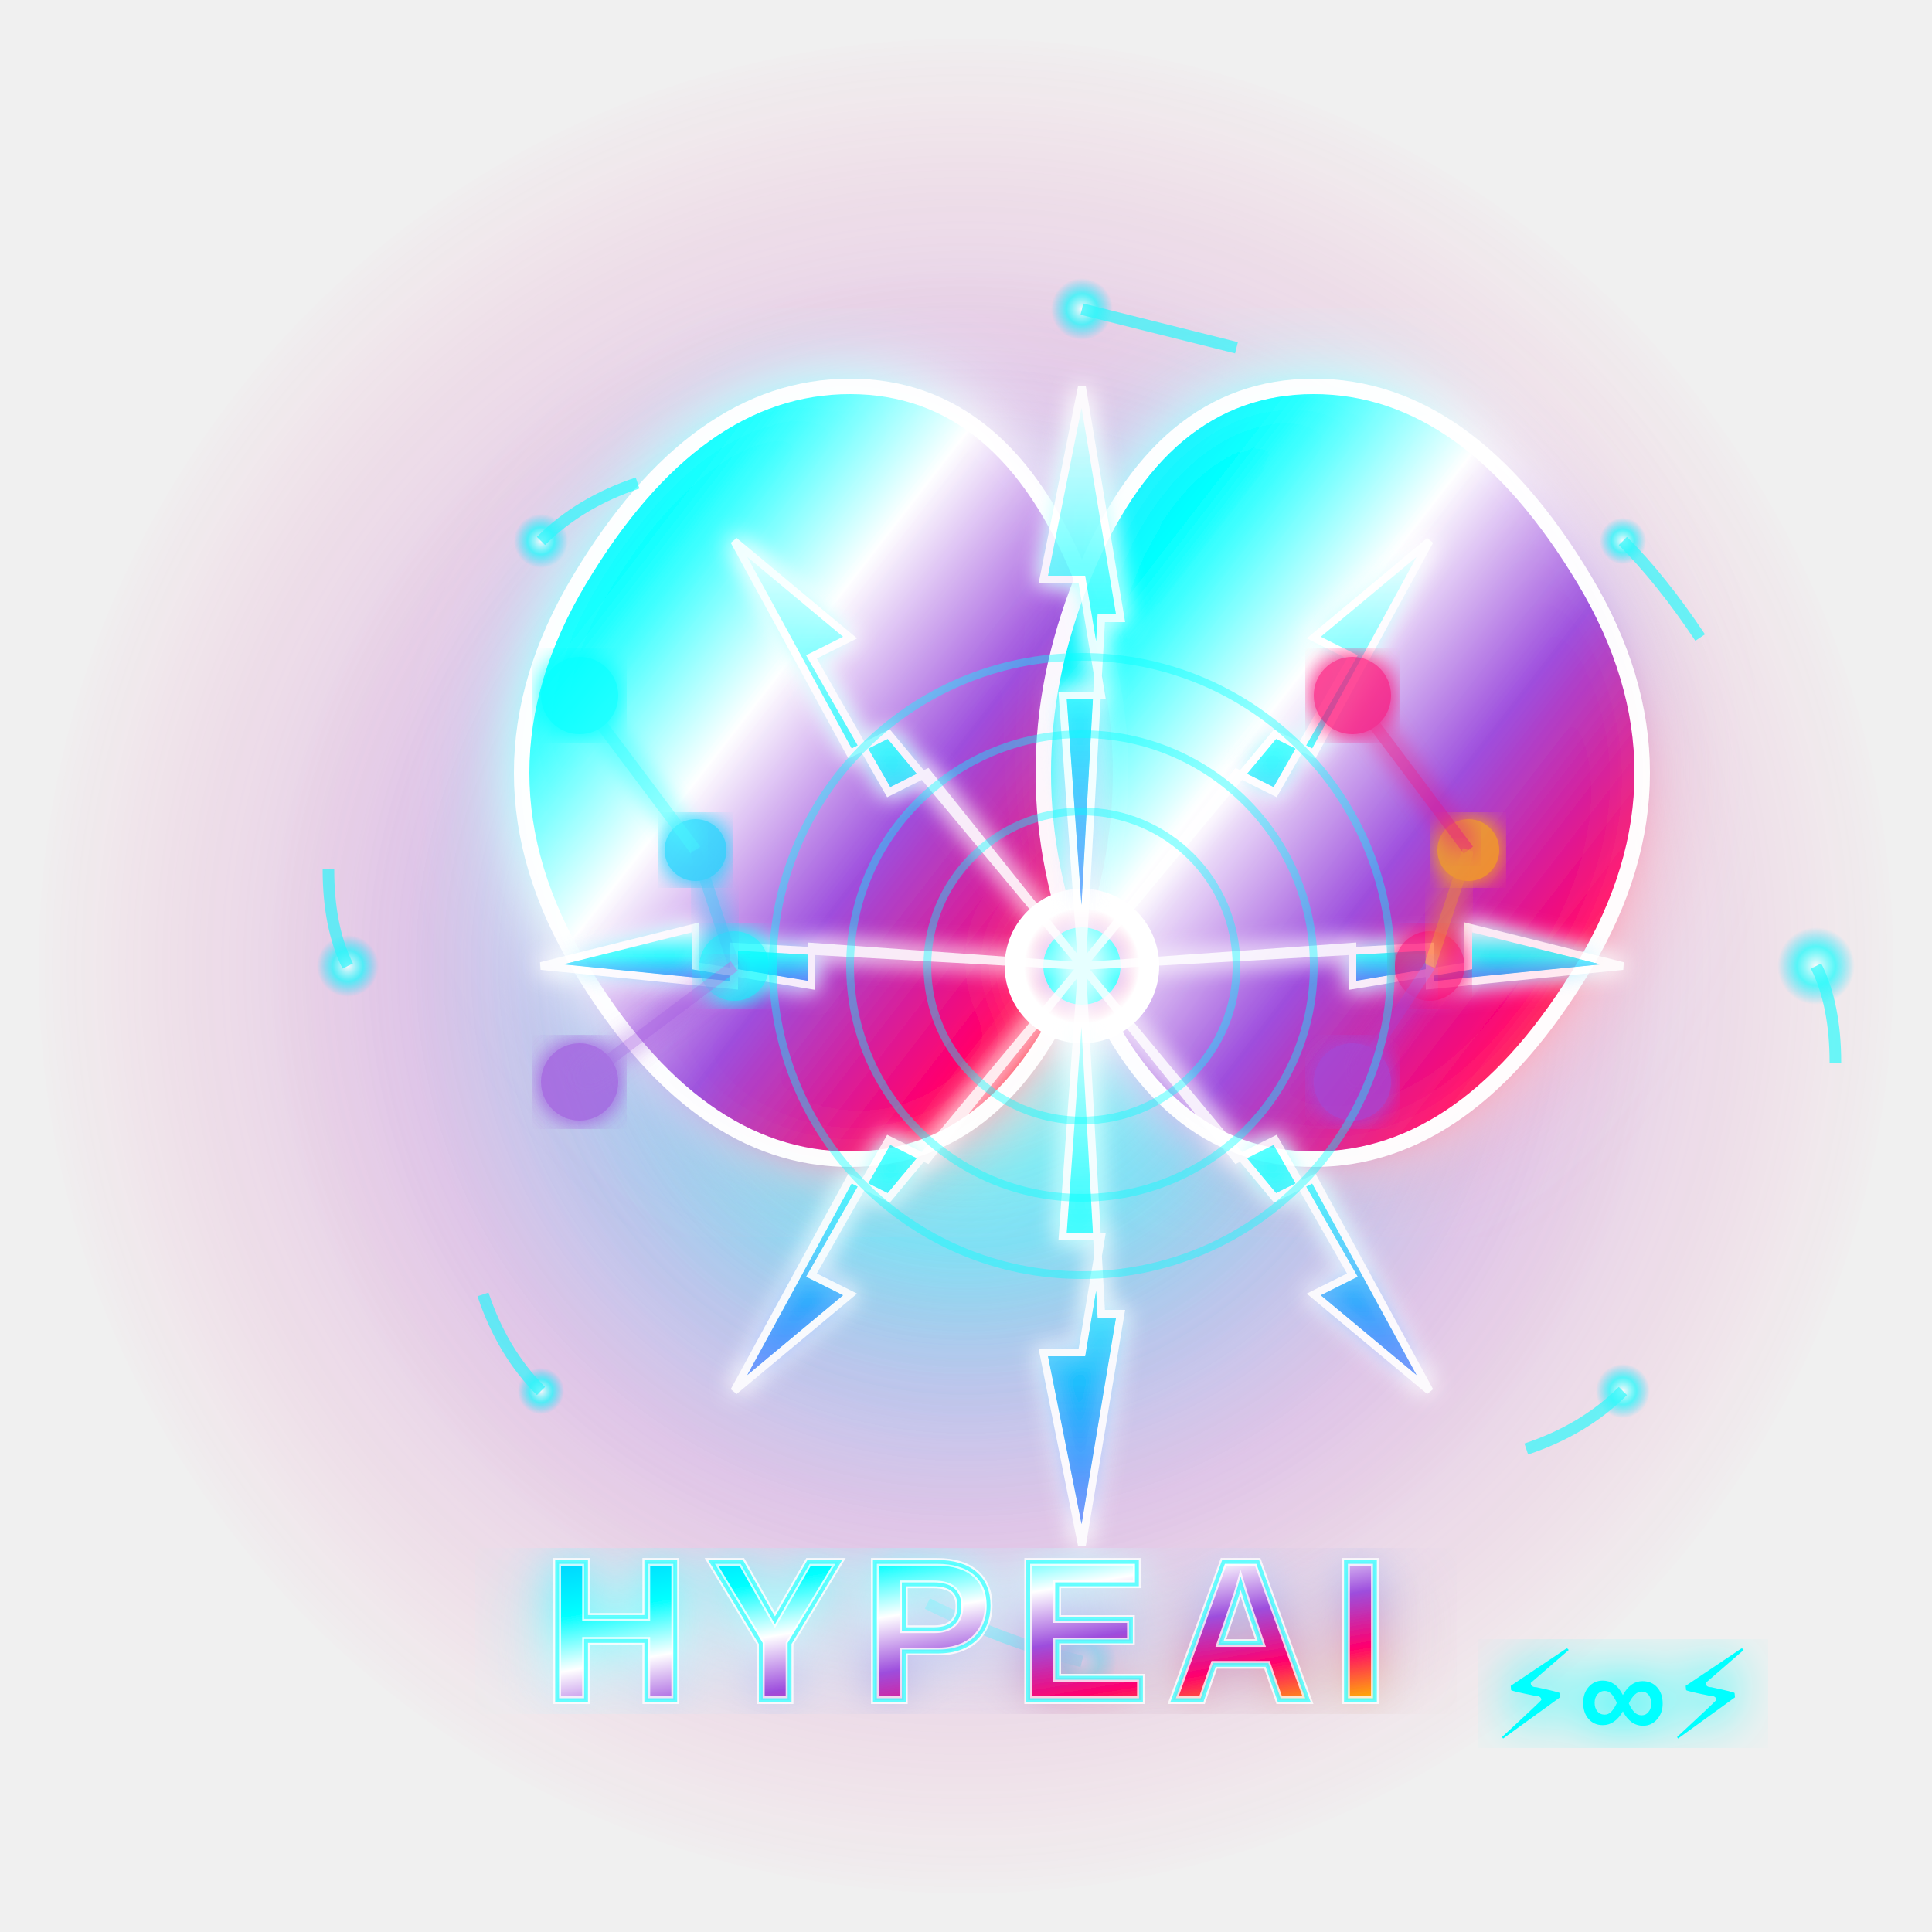
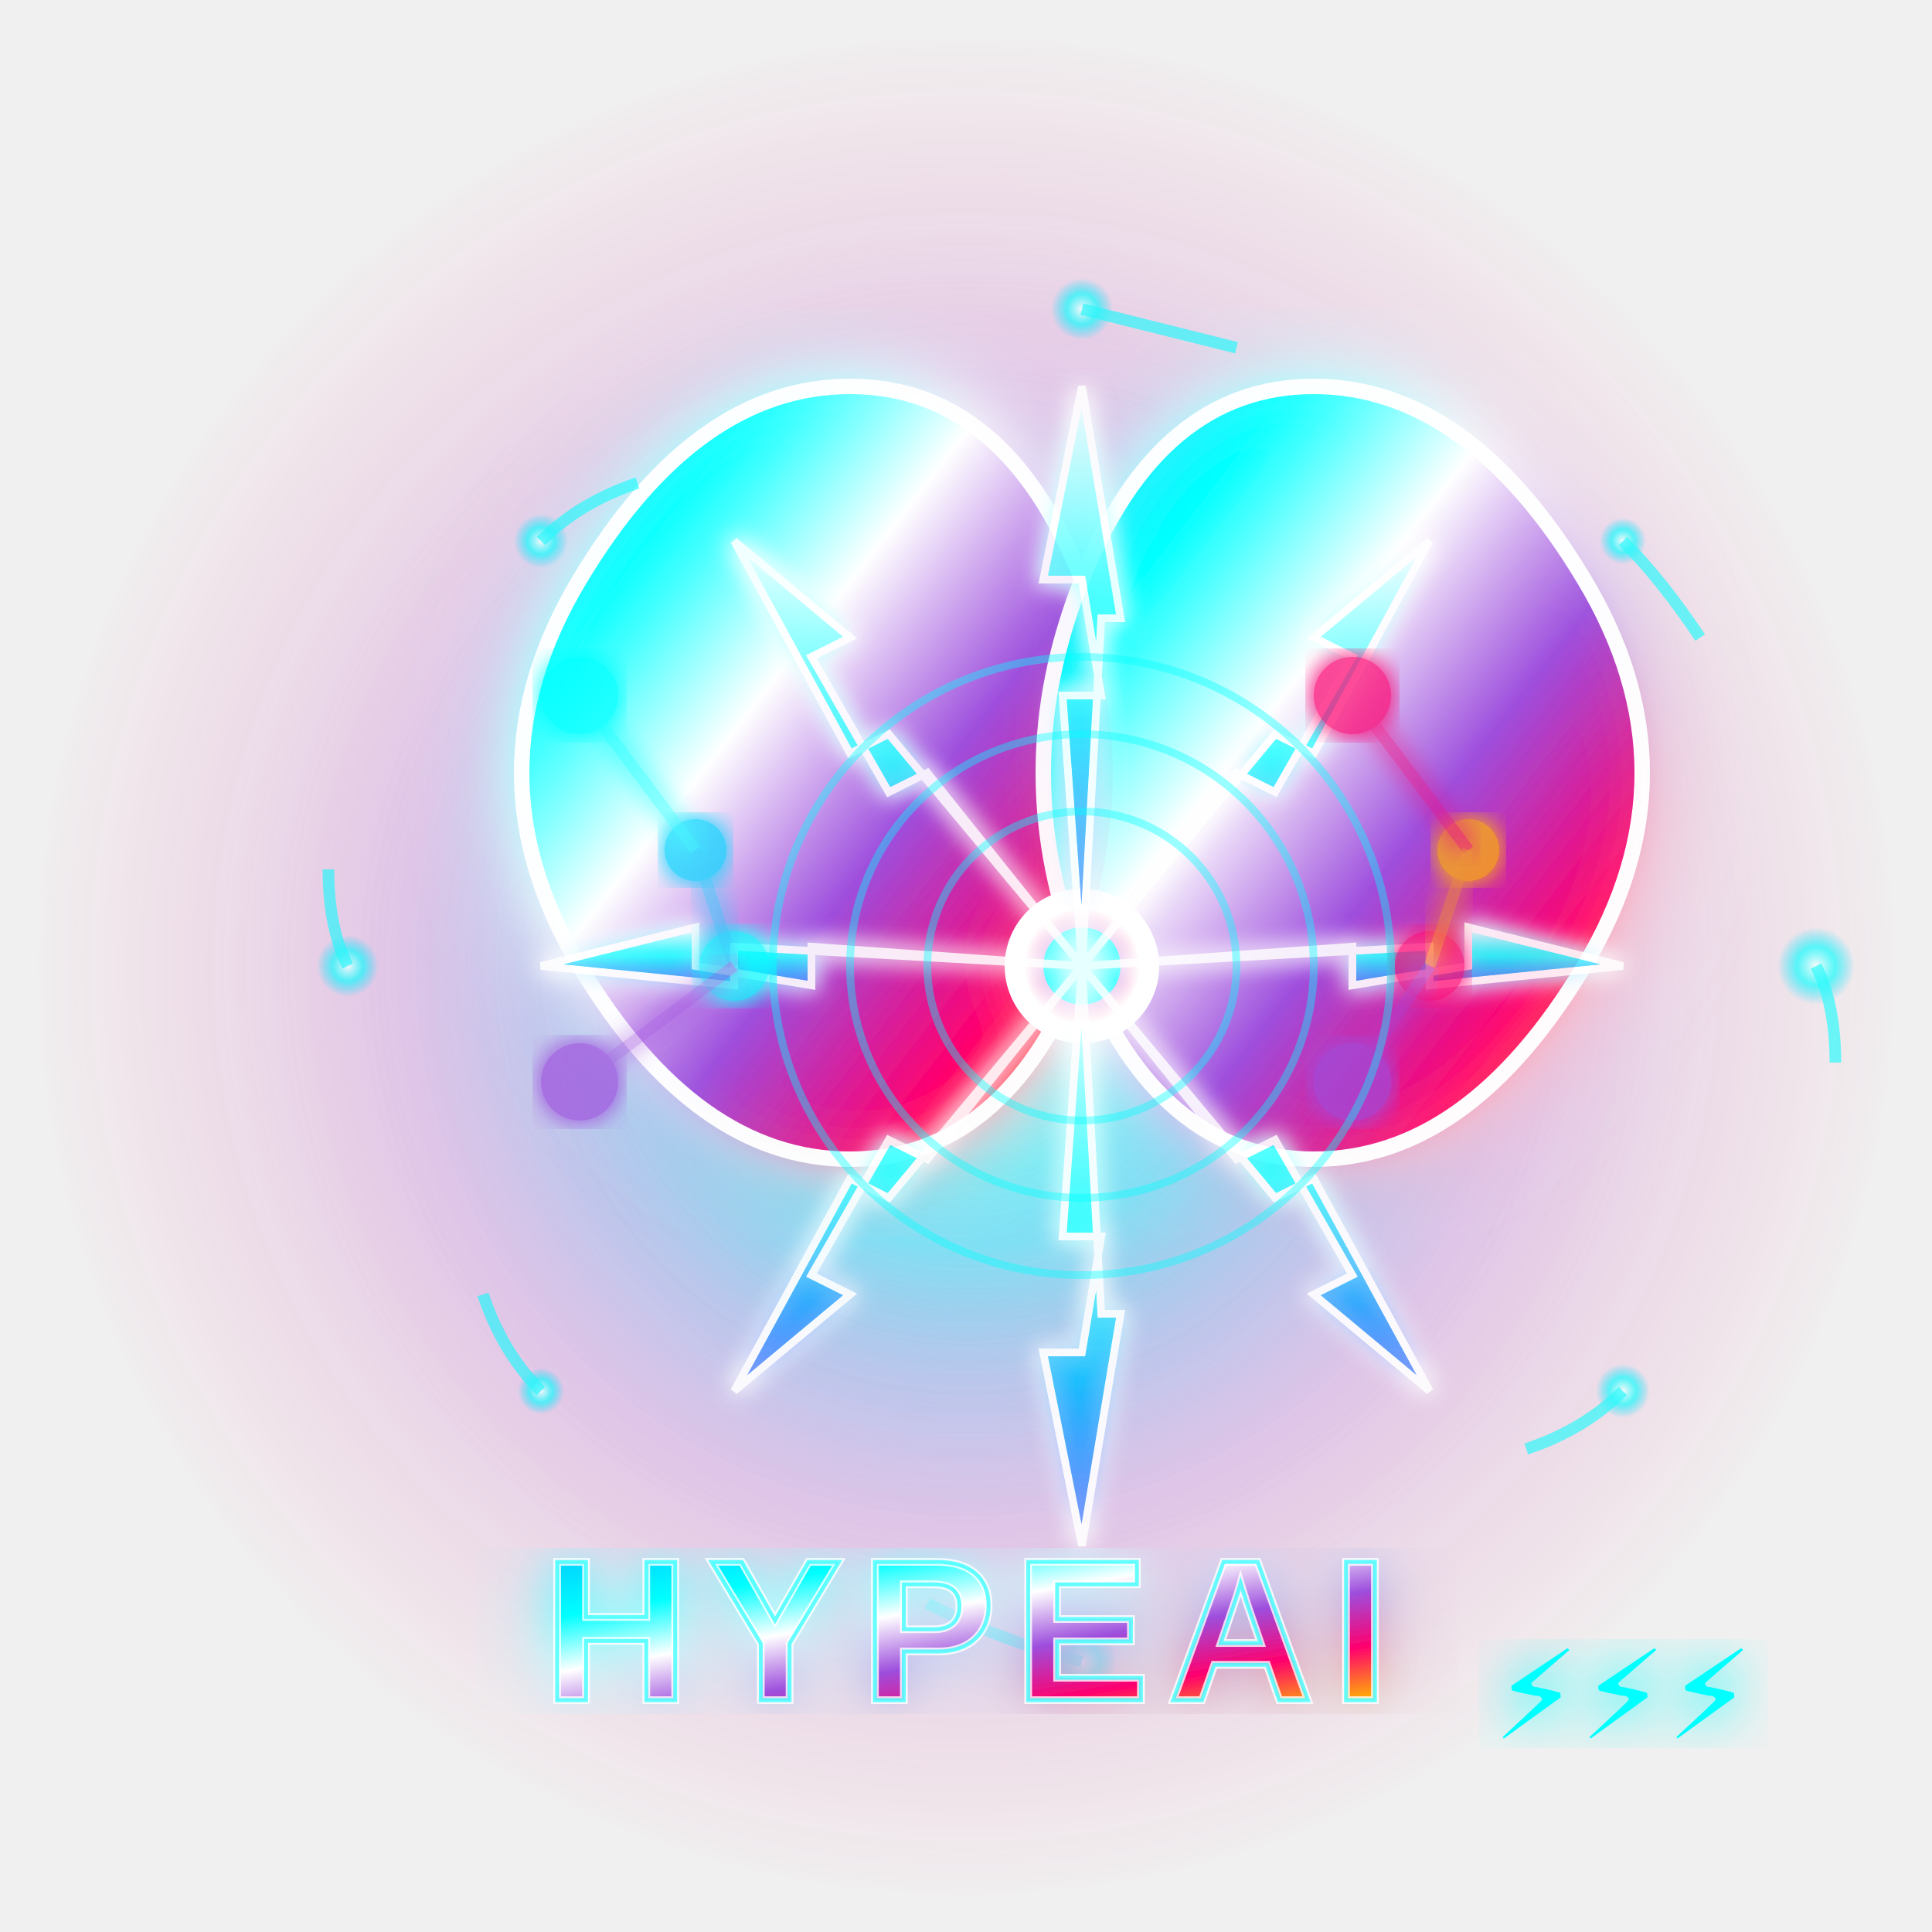
<svg xmlns="http://www.w3.org/2000/svg" viewBox="0 0 500 500" width="500" height="500">
  <defs>
    <linearGradient id="lightningGrad" x1="0%" y1="0%" x2="100%" y2="100%">
      <stop offset="0%" style="stop-color:#00D4FF;stop-opacity:1" />
      <stop offset="20%" style="stop-color:#00FFFF;stop-opacity:1" />
      <stop offset="40%" style="stop-color:#FFFFFF;stop-opacity:1" />
      <stop offset="60%" style="stop-color:#9D4EDD;stop-opacity:1" />
      <stop offset="80%" style="stop-color:#FF006E;stop-opacity:1" />
      <stop offset="100%" style="stop-color:#FFB800;stop-opacity:1" />
    </linearGradient>
    <radialGradient id="electricGlow" cx="50%" cy="50%" r="50%">
      <stop offset="0%" style="stop-color:#FFFFFF;stop-opacity:1" />
      <stop offset="30%" style="stop-color:#00FFFF;stop-opacity:0.8" />
      <stop offset="60%" style="stop-color:#9D4EDD;stop-opacity:0.4" />
      <stop offset="100%" style="stop-color:#FF006E;stop-opacity:0" />
    </radialGradient>
    <linearGradient id="boltGrad" x1="0%" y1="0%" x2="0%" y2="100%">
      <stop offset="0%" style="stop-color:#FFFFFF;stop-opacity:1" />
      <stop offset="50%" style="stop-color:#00FFFF;stop-opacity:0.9" />
      <stop offset="100%" style="stop-color:#0066FF;stop-opacity:0.8" />
    </linearGradient>
    <radialGradient id="sparkGrad" cx="50%" cy="50%" r="50%">
      <stop offset="0%" style="stop-color:#FFFFFF;stop-opacity:1" />
      <stop offset="50%" style="stop-color:#00FFFF;stop-opacity:0.8" />
      <stop offset="100%" style="stop-color:#00D4FF;stop-opacity:0" />
    </radialGradient>
    <filter id="superGlow">
      <feGaussianBlur stdDeviation="6" result="coloredBlur" />
      <feGaussianBlur stdDeviation="12" result="bigBlur" />
      <feMerge>
        <feMergeNode in="bigBlur" />
        <feMergeNode in="coloredBlur" />
        <feMergeNode in="SourceGraphic" />
      </feMerge>
    </filter>
    <filter id="lightningGlow">
      <feGaussianBlur stdDeviation="3" result="coloredBlur" />
      <feMerge>
        <feMergeNode in="coloredBlur" />
        <feMergeNode in="coloredBlur" />
        <feMergeNode in="SourceGraphic" />
      </feMerge>
    </filter>
  </defs>
  <circle cx="250" cy="250" r="240" fill="url(#electricGlow)" opacity="0.5" />
  <circle cx="250" cy="250" r="180" fill="url(#electricGlow)" opacity="0.3" />
  <circle cx="250" cy="250" r="120" fill="url(#electricGlow)" opacity="0.2" />
  <g filter="url(#superGlow)">
    <path d="M 150 250 Q 120 200, 150 150 Q 180 100, 220 100 Q 260 100, 280 150 Q 300 200, 280 250 Q 260 300, 220 300 Q 180 300, 150 250 Z" fill="url(#lightningGrad)" opacity="0.95" stroke="#FFFFFF" stroke-width="4" />
    <path d="M 280 250 Q 260 200, 280 150 Q 300 100, 340 100 Q 380 100, 410 150 Q 440 200, 410 250 Q 380 300, 340 300 Q 300 300, 280 250 Z" fill="url(#lightningGrad)" opacity="0.95" stroke="#FFFFFF" stroke-width="4" />
    <circle cx="280" cy="250" r="20" fill="#FFFFFF" opacity="1" />
    <circle cx="280" cy="250" r="15" fill="url(#electricGlow)" />
    <circle cx="280" cy="250" r="10" fill="#00FFFF" />
  </g>
  <g filter="url(#lightningGlow)" opacity="0.9">
    <path d="M 280 250 L 275 180 L 285 180 L 280 150 L 270 150 L 280 100 L 290 160 L 285 160 Z" fill="url(#boltGrad)" stroke="#FFFFFF" stroke-width="2" />
    <path d="M 280 250 L 320 200 L 330 205 L 350 170 L 340 165 L 370 140 L 340 195 L 330 190 Z" fill="url(#boltGrad)" stroke="#FFFFFF" stroke-width="2" />
    <path d="M 280 250 L 350 245 L 350 255 L 380 250 L 380 240 L 420 250 L 370 255 L 370 245 Z" fill="url(#boltGrad)" stroke="#FFFFFF" stroke-width="2" />
    <path d="M 280 250 L 320 300 L 330 295 L 350 330 L 340 335 L 370 360 L 340 305 L 330 310 Z" fill="url(#boltGrad)" stroke="#FFFFFF" stroke-width="2" />
    <path d="M 280 250 L 275 320 L 285 320 L 280 350 L 270 350 L 280 400 L 290 340 L 285 340 Z" fill="url(#boltGrad)" stroke="#FFFFFF" stroke-width="2" />
    <path d="M 280 250 L 240 300 L 230 295 L 210 330 L 220 335 L 190 360 L 220 305 L 230 310 Z" fill="url(#boltGrad)" stroke="#FFFFFF" stroke-width="2" />
    <path d="M 280 250 L 210 245 L 210 255 L 180 250 L 180 240 L 140 250 L 190 255 L 190 245 Z" fill="url(#boltGrad)" stroke="#FFFFFF" stroke-width="2" />
    <path d="M 280 250 L 240 200 L 230 205 L 210 170 L 220 165 L 190 140 L 220 195 L 230 190 Z" fill="url(#boltGrad)" stroke="#FFFFFF" stroke-width="2" />
  </g>
  <g opacity="0.8">
    <circle cx="280" cy="80" r="8" fill="url(#sparkGrad)" />
    <circle cx="420" cy="140" r="6" fill="url(#sparkGrad)" />
    <circle cx="470" cy="250" r="10" fill="url(#sparkGrad)" />
    <circle cx="420" cy="360" r="7" fill="url(#sparkGrad)" />
    <circle cx="280" cy="430" r="9" fill="url(#sparkGrad)" />
    <circle cx="140" cy="360" r="6" fill="url(#sparkGrad)" />
    <circle cx="90" cy="250" r="8" fill="url(#sparkGrad)" />
    <circle cx="140" cy="140" r="7" fill="url(#sparkGrad)" />
    <path d="M 280 80 Q 300 85, 320 90" stroke="#00FFFF" stroke-width="3" fill="none" opacity="0.7" />
    <path d="M 420 140 Q 430 150, 440 165" stroke="#00FFFF" stroke-width="3" fill="none" opacity="0.7" />
    <path d="M 470 250 Q 475 260, 475 275" stroke="#00FFFF" stroke-width="3" fill="none" opacity="0.7" />
    <path d="M 420 360 Q 410 370, 395 375" stroke="#00FFFF" stroke-width="3" fill="none" opacity="0.7" />
    <path d="M 280 430 Q 260 425, 240 415" stroke="#00FFFF" stroke-width="3" fill="none" opacity="0.7" />
    <path d="M 140 360 Q 130 350, 125 335" stroke="#00FFFF" stroke-width="3" fill="none" opacity="0.7" />
    <path d="M 90 250 Q 85 240, 85 225" stroke="#00FFFF" stroke-width="3" fill="none" opacity="0.7" />
    <path d="M 140 140 Q 150 130, 165 125" stroke="#00FFFF" stroke-width="3" fill="none" opacity="0.7" />
  </g>
  <g opacity="0.7">
    <circle cx="150" cy="180" r="10" fill="#00FFFF" filter="url(#lightningGlow)" />
    <circle cx="180" cy="220" r="8" fill="#00D4FF" filter="url(#lightningGlow)" />
    <circle cx="150" cy="280" r="10" fill="#9D4EDD" filter="url(#lightningGlow)" />
    <circle cx="190" cy="250" r="9" fill="#00FFFF" filter="url(#lightningGlow)" />
    <circle cx="350" cy="180" r="10" fill="#FF006E" filter="url(#lightningGlow)" />
    <circle cx="380" cy="220" r="8" fill="#FFB800" filter="url(#lightningGlow)" />
    <circle cx="350" cy="280" r="10" fill="#9D4EDD" filter="url(#lightningGlow)" />
    <circle cx="370" cy="250" r="9" fill="#FF006E" filter="url(#lightningGlow)" />
    <line x1="150" y1="180" x2="180" y2="220" stroke="#00FFFF" stroke-width="3" opacity="0.6" filter="url(#lightningGlow)" />
    <line x1="180" y1="220" x2="190" y2="250" stroke="#00D4FF" stroke-width="3" opacity="0.6" filter="url(#lightningGlow)" />
    <line x1="190" y1="250" x2="150" y2="280" stroke="#9D4EDD" stroke-width="3" opacity="0.6" filter="url(#lightningGlow)" />
    <line x1="350" y1="180" x2="380" y2="220" stroke="#FF006E" stroke-width="3" opacity="0.6" filter="url(#lightningGlow)" />
    <line x1="380" y1="220" x2="370" y2="250" stroke="#FFB800" stroke-width="3" opacity="0.6" filter="url(#lightningGlow)" />
    <line x1="370" y1="250" x2="350" y2="280" stroke="#9D4EDD" stroke-width="3" opacity="0.6" filter="url(#lightningGlow)" />
  </g>
  <g opacity="0.4" stroke="#00FFFF" stroke-width="2" fill="none">
    <circle cx="280" cy="250" r="40" />
    <circle cx="280" cy="250" r="60" />
    <circle cx="280" cy="250" r="80" />
  </g>
  <g transform="translate(250, 440)" filter="url(#superGlow)">
    <text x="0" y="0" font-family="Arial, sans-serif" font-size="52" font-weight="900" fill="url(#lightningGrad)" text-anchor="middle" letter-spacing="5">HYPEAI</text>
    <text x="0" y="0" font-family="Arial, sans-serif" font-size="52" font-weight="900" fill="none" stroke="#FFFFFF" stroke-width="2" text-anchor="middle" letter-spacing="5" opacity="0.8">HYPEAI</text>
    <text x="0" y="0" font-family="Arial, sans-serif" font-size="52" font-weight="900" fill="none" stroke="#00FFFF" stroke-width="1" text-anchor="middle" letter-spacing="5" opacity="0.6">HYPEAI</text>
  </g>
  <g transform="translate(420, 450)" filter="url(#superGlow)">
-     <text x="0" y="0" font-family="Arial, sans-serif" font-size="32" font-weight="900" fill="#00FFFF" text-anchor="middle">⚡∞⚡</text>
+     <text x="0" y="0" font-family="Arial, sans-serif" font-size="32" font-weight="900" fill="#00FFFF" text-anchor="middle">⚡⚡⚡</text>
  </g>
</svg>
